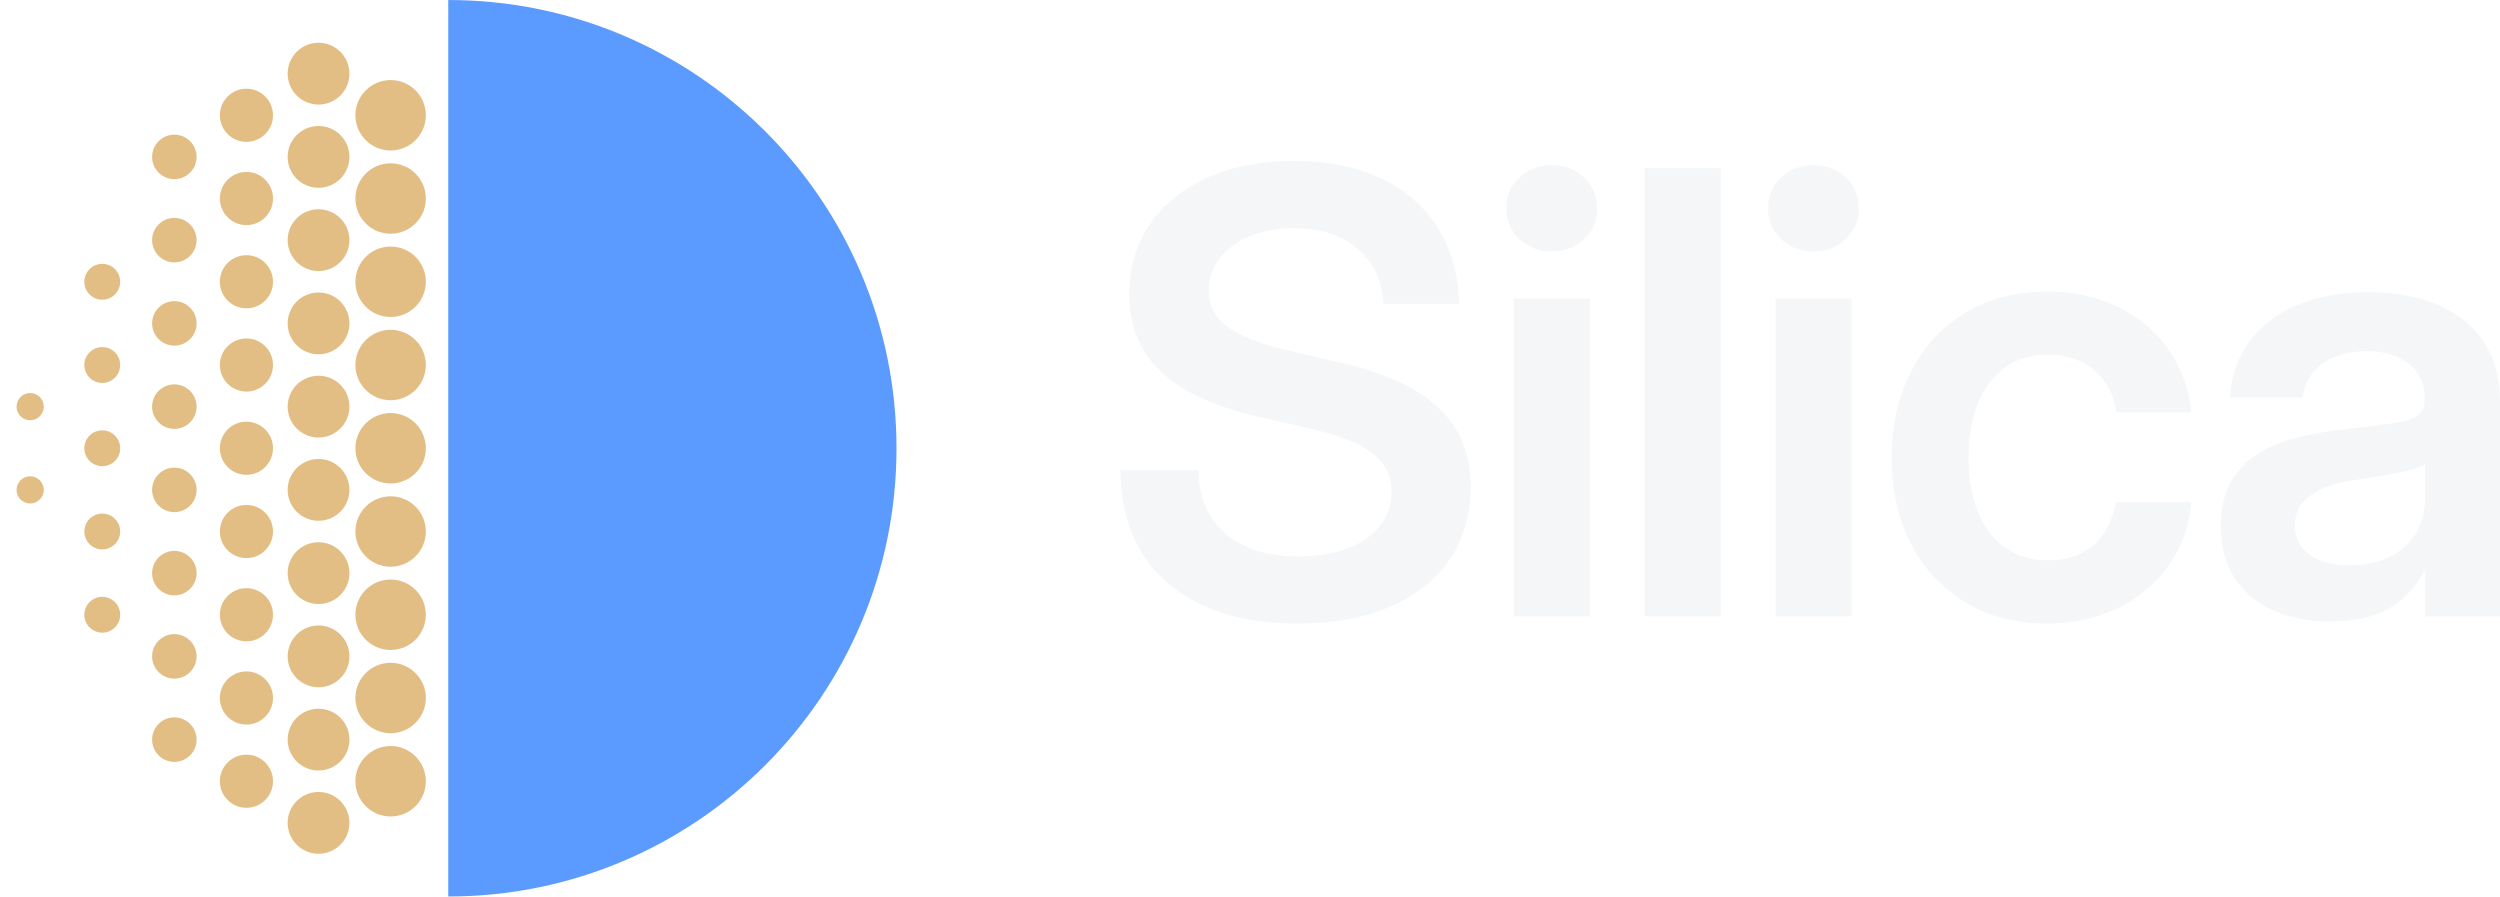
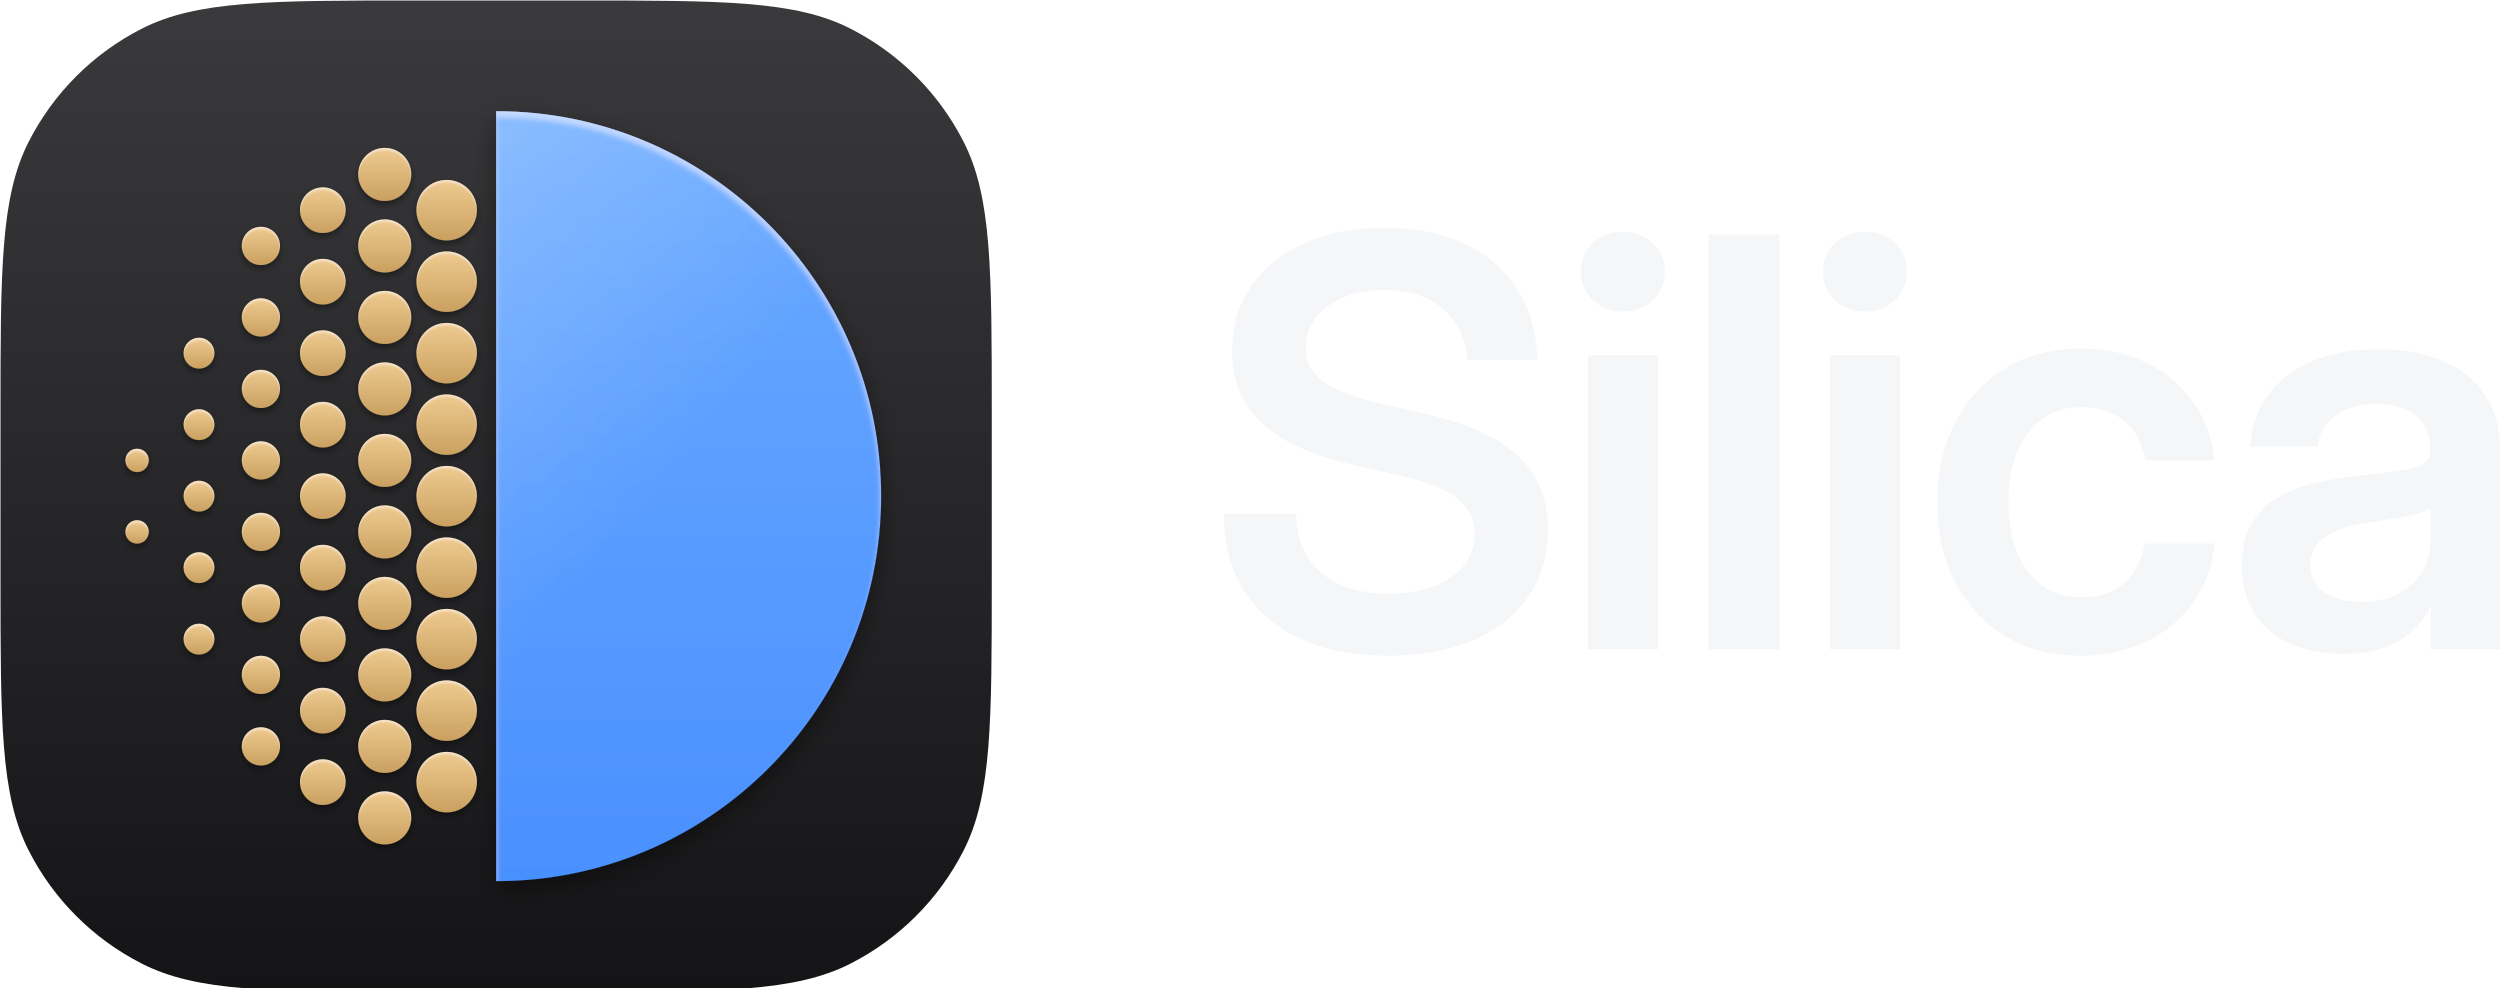
- <svg xmlns="http://www.w3.org/2000/svg" width="178.496" height="64" viewBox="0 0 178.496 64">
-   <g transform="translate(-4.571 -4.571) scale(1.143)">
-     <path fill="#5B9BFF" d="M32 4A28 28 0 0 1 32 60Z" />
-     <path fill="#E2BE84" d="M26.2 11.2A2.2 2.2 0 1 0 30.6 11.2A2.2 2.2 0 1 0 26.2 11.2ZM26.2 16.4A2.2 2.2 0 1 0 30.6 16.4A2.2 2.2 0 1 0 26.2 16.4ZM26.2 21.6A2.2 2.2 0 1 0 30.6 21.6A2.2 2.2 0 1 0 26.2 21.6ZM26.2 26.8A2.2 2.2 0 1 0 30.6 26.8A2.2 2.2 0 1 0 26.2 26.8ZM26.2 32A2.2 2.2 0 1 0 30.6 32A2.2 2.2 0 1 0 26.2 32ZM26.2 37.2A2.2 2.2 0 1 0 30.6 37.2A2.2 2.2 0 1 0 26.2 37.2ZM26.2 42.4A2.2 2.2 0 1 0 30.6 42.4A2.2 2.2 0 1 0 26.2 42.4ZM26.2 47.6A2.2 2.2 0 1 0 30.6 47.6A2.2 2.2 0 1 0 26.2 47.6ZM26.2 52.8A2.2 2.2 0 1 0 30.6 52.8A2.2 2.2 0 1 0 26.2 52.8ZM21.967 8.6A1.93 1.93 0 1 0 25.827 8.6A1.93 1.93 0 1 0 21.967 8.6ZM21.967 13.8A1.93 1.93 0 1 0 25.827 13.8A1.93 1.93 0 1 0 21.967 13.8ZM21.967 19A1.93 1.93 0 1 0 25.827 19A1.93 1.93 0 1 0 21.967 19ZM21.967 24.2A1.93 1.93 0 1 0 25.827 24.2A1.93 1.93 0 1 0 21.967 24.2ZM21.967 29.4A1.93 1.93 0 1 0 25.827 29.4A1.93 1.93 0 1 0 21.967 29.4ZM21.967 34.6A1.93 1.93 0 1 0 25.827 34.6A1.93 1.93 0 1 0 21.967 34.6ZM21.967 39.8A1.93 1.93 0 1 0 25.827 39.8A1.93 1.93 0 1 0 21.967 39.8ZM21.967 45A1.93 1.93 0 1 0 25.827 45A1.93 1.93 0 1 0 21.967 45ZM21.967 50.2A1.93 1.93 0 1 0 25.827 50.2A1.93 1.93 0 1 0 21.967 50.2ZM21.967 55.4A1.93 1.93 0 1 0 25.827 55.4A1.93 1.93 0 1 0 21.967 55.4ZM17.733 11.2A1.66 1.66 0 1 0 21.053 11.2A1.66 1.66 0 1 0 17.733 11.2ZM17.733 16.4A1.66 1.66 0 1 0 21.053 16.4A1.66 1.66 0 1 0 17.733 16.4ZM17.733 21.6A1.66 1.66 0 1 0 21.053 21.6A1.66 1.66 0 1 0 17.733 21.6ZM17.733 26.8A1.66 1.66 0 1 0 21.053 26.8A1.66 1.66 0 1 0 17.733 26.8ZM17.733 32A1.66 1.66 0 1 0 21.053 32A1.66 1.66 0 1 0 17.733 32ZM17.733 37.2A1.66 1.66 0 1 0 21.053 37.2A1.66 1.66 0 1 0 17.733 37.2ZM17.733 42.4A1.66 1.66 0 1 0 21.053 42.4A1.66 1.66 0 1 0 17.733 42.4ZM17.733 47.6A1.66 1.66 0 1 0 21.053 47.6A1.66 1.66 0 1 0 17.733 47.6ZM17.733 52.8A1.66 1.66 0 1 0 21.053 52.8A1.66 1.66 0 1 0 17.733 52.8ZM13.5 13.8A1.39 1.39 0 1 0 16.28 13.8A1.39 1.39 0 1 0 13.5 13.8ZM13.5 19A1.39 1.39 0 1 0 16.28 19A1.39 1.39 0 1 0 13.5 19ZM13.5 24.2A1.39 1.39 0 1 0 16.28 24.2A1.39 1.39 0 1 0 13.5 24.2ZM13.5 29.4A1.39 1.39 0 1 0 16.28 29.4A1.39 1.39 0 1 0 13.5 29.4ZM13.5 34.6A1.39 1.39 0 1 0 16.28 34.6A1.39 1.39 0 1 0 13.5 34.6ZM13.5 39.8A1.39 1.39 0 1 0 16.28 39.8A1.39 1.39 0 1 0 13.5 39.8ZM13.5 45A1.39 1.39 0 1 0 16.28 45A1.39 1.39 0 1 0 13.5 45ZM13.5 50.2A1.39 1.39 0 1 0 16.28 50.2A1.39 1.39 0 1 0 13.5 50.2ZM9.267 21.6A1.12 1.12 0 1 0 11.507 21.6A1.12 1.12 0 1 0 9.267 21.6ZM9.267 26.8A1.12 1.12 0 1 0 11.507 26.8A1.12 1.12 0 1 0 9.267 26.8ZM9.267 32A1.12 1.12 0 1 0 11.507 32A1.12 1.12 0 1 0 9.267 32ZM9.267 37.2A1.12 1.12 0 1 0 11.507 37.2A1.12 1.12 0 1 0 9.267 37.2ZM9.267 42.4A1.12 1.12 0 1 0 11.507 42.4A1.12 1.12 0 1 0 9.267 42.4ZM5.033 29.4A0.85 0.85 0 1 0 6.733 29.4A0.85 0.85 0 1 0 5.033 29.4ZM5.033 34.6A0.85 0.85 0 1 0 6.733 34.6A0.85 0.85 0 1 0 5.033 34.6Z" />
+ <svg xmlns="http://www.w3.org/2000/svg" width="162.096" height="64" viewBox="0 0 162.096 64">
+   <g transform="translate(-7.767 -7.767) scale(0.078)">
+     <defs>
+       <linearGradient id="idarkbg" x1="0" y1="0" x2="0" y2="1">
+         <stop offset="0" stop-color="#3A3A3C" />
+         <stop offset="1" stop-color="#141416" />
+       </linearGradient>
+     </defs>
+     <path fill="url(#idarkbg)" d="M444,100 L580,100 C700.411,100 760.617,100 806.608,123.434 C847.063,144.046 879.954,176.937 900.566,217.392 C924,263.383 924,323.589 924,444 L924,580 C924,700.411 924,760.617 900.566,806.608 C879.954,847.063 847.063,879.954 806.608,900.566 C760.617,924 700.411,924 580,924 L444,924 C323.589,924 263.383,924 217.392,900.566 C176.937,879.954 144.046,847.063 123.434,806.608 C100,760.617 100,700.411 100,580 L100,444 C100,323.589 100,263.383 123.434,217.392 C144.046,176.937 176.937,144.046 217.392,123.434 C263.383,100 323.589,100 444,100 Z" />
+     <defs>
+       <linearGradient id="idarkglass" x1="0" y1="0" x2="0" y2="1">
+         <stop offset="0" stop-color="#6AAAFF" />
+         <stop offset="1" stop-color="#4A90FF" />
+       </linearGradient>
+       <linearGradient id="idarksand" x1="0" y1="0" x2="0" y2="1">
+         <stop offset="0" stop-color="#EFCB90" />
+         <stop offset="1" stop-color="#C9A060" />
+       </linearGradient>
+       <linearGradient id="idarksheen" x1="0" y1="0" x2="0.6" y2="1">
+         <stop offset="0" stop-color="#FFFFFF" stop-opacity="0.22" />
+         <stop offset="0.55" stop-color="#FFFFFF" stop-opacity="0" />
+       </linearGradient>
+       <filter id="idarkgs" x="-20%" y="-20%" width="140%" height="150%">
+         <feOffset dy="0.7" in="SourceAlpha" result="o" />
+         <feGaussianBlur stdDeviation="0.875" in="o" result="b" />
+         <feColorMatrix in="b" type="matrix" values="0 0 0 0 0 0 0 0 0 0 0 0 0 0 0 0 0 0 0.4 0" result="sh" />
+         <feGaussianBlur stdDeviation="0.175" in="SourceAlpha" result="ib" />
+         <feOffset dy="0.438" in="ib" result="io" />
+         <feComposite in="io" in2="SourceAlpha" operator="arithmetic" k2="-1" k3="1" result="in" />
+         <feColorMatrix in="in" type="matrix" values="0 0 0 0 1 0 0 0 0 1 0 0 0 0 1 0 0 0 0.4 0" result="hl" />
+         <feMerge>
+           <feMergeNode in="sh" />
+           <feMergeNode in="SourceGraphic" />
+           <feMergeNode in="hl" />
+         </feMerge>
+       </filter>
+       <filter id="idarkss" x="-20%" y="-20%" width="140%" height="150%">
+         <feOffset dy="0.262" in="SourceAlpha" result="o" />
+         <feGaussianBlur stdDeviation="0.219" in="o" result="b" />
+         <feColorMatrix in="b" type="matrix" values="0 0 0 0 0 0 0 0 0 0 0 0 0 0 0 0 0 0 0.4 0" result="sh" />
+         <feGaussianBlur stdDeviation="0.087" in="SourceAlpha" result="ib" />
+         <feOffset dy="0.175" in="ib" result="io" />
+         <feComposite in="io" in2="SourceAlpha" operator="arithmetic" k2="-1" k3="1" result="in" />
+         <feColorMatrix in="in" type="matrix" values="0 0 0 0 1 0 0 0 0 1 0 0 0 0 1 0 0 0 0.4 0" result="hl" />
+         <feMerge>
+           <feMergeNode in="sh" />
+           <feMergeNode in="SourceGraphic" />
+           <feMergeNode in="hl" />
+         </feMerge>
+       </filter>
+     </defs>
+     <g transform="translate(146.286 146.286) scale(11.429)">
+       <g filter="url(#idarkgs)">
+         <path fill="url(#idarkglass)" d="M32 4A28 28 0 0 1 32 60Z" />
+         <path fill="url(#idarksheen)" d="M32 4A28 28 0 0 1 32 60Z" />
+       </g>
+       <g filter="url(#idarkss)">
+         <circle cx="28.4" cy="11.2" r="2.2" fill="url(#idarksand)" />
+         <circle cx="28.4" cy="16.4" r="2.2" fill="url(#idarksand)" />
+         <circle cx="28.4" cy="21.6" r="2.2" fill="url(#idarksand)" />
+         <circle cx="28.4" cy="26.8" r="2.2" fill="url(#idarksand)" />
+         <circle cx="28.4" cy="32" r="2.2" fill="url(#idarksand)" />
+         <circle cx="28.4" cy="37.2" r="2.2" fill="url(#idarksand)" />
+         <circle cx="28.4" cy="42.4" r="2.2" fill="url(#idarksand)" />
+         <circle cx="28.4" cy="47.6" r="2.2" fill="url(#idarksand)" />
+         <circle cx="28.4" cy="52.8" r="2.2" fill="url(#idarksand)" />
+         <circle cx="23.897" cy="8.6" r="1.93" fill="url(#idarksand)" />
+         <circle cx="23.897" cy="13.8" r="1.93" fill="url(#idarksand)" />
+         <circle cx="23.897" cy="19" r="1.93" fill="url(#idarksand)" />
+         <circle cx="23.897" cy="24.2" r="1.93" fill="url(#idarksand)" />
+         <circle cx="23.897" cy="29.4" r="1.93" fill="url(#idarksand)" />
+         <circle cx="23.897" cy="34.6" r="1.93" fill="url(#idarksand)" />
+         <circle cx="23.897" cy="39.8" r="1.93" fill="url(#idarksand)" />
+         <circle cx="23.897" cy="45" r="1.93" fill="url(#idarksand)" />
+         <circle cx="23.897" cy="50.2" r="1.93" fill="url(#idarksand)" />
+         <circle cx="23.897" cy="55.4" r="1.93" fill="url(#idarksand)" />
+         <circle cx="19.393" cy="11.2" r="1.66" fill="url(#idarksand)" />
+         <circle cx="19.393" cy="16.4" r="1.66" fill="url(#idarksand)" />
+         <circle cx="19.393" cy="21.6" r="1.66" fill="url(#idarksand)" />
+         <circle cx="19.393" cy="26.8" r="1.66" fill="url(#idarksand)" />
+         <circle cx="19.393" cy="32" r="1.66" fill="url(#idarksand)" />
+         <circle cx="19.393" cy="37.2" r="1.66" fill="url(#idarksand)" />
+         <circle cx="19.393" cy="42.4" r="1.66" fill="url(#idarksand)" />
+         <circle cx="19.393" cy="47.6" r="1.66" fill="url(#idarksand)" />
+         <circle cx="19.393" cy="52.8" r="1.66" fill="url(#idarksand)" />
+         <circle cx="14.89" cy="13.8" r="1.39" fill="url(#idarksand)" />
+         <circle cx="14.89" cy="19" r="1.39" fill="url(#idarksand)" />
+         <circle cx="14.89" cy="24.2" r="1.39" fill="url(#idarksand)" />
+         <circle cx="14.89" cy="29.4" r="1.39" fill="url(#idarksand)" />
+         <circle cx="14.89" cy="34.6" r="1.39" fill="url(#idarksand)" />
+         <circle cx="14.89" cy="39.8" r="1.39" fill="url(#idarksand)" />
+         <circle cx="14.89" cy="45" r="1.39" fill="url(#idarksand)" />
+         <circle cx="14.89" cy="50.2" r="1.39" fill="url(#idarksand)" />
+         <circle cx="10.387" cy="21.6" r="1.12" fill="url(#idarksand)" />
+         <circle cx="10.387" cy="26.8" r="1.12" fill="url(#idarksand)" />
+         <circle cx="10.387" cy="32" r="1.12" fill="url(#idarksand)" />
+         <circle cx="10.387" cy="37.2" r="1.12" fill="url(#idarksand)" />
+         <circle cx="10.387" cy="42.4" r="1.12" fill="url(#idarksand)" />
+         <circle cx="5.883" cy="29.4" r="0.85" fill="url(#idarksand)" />
+         <circle cx="5.883" cy="34.6" r="0.85" fill="url(#idarksand)" />
+       </g>
+     </g>
  </g>
-   <path fill="#F5F6F8" d="M92.672 44.521Q88.715 44.521 85.878 43.212Q83.04 41.902 81.52 39.448Q79.999 36.995 79.999 33.573H85.567Q85.59 35.494 86.445 36.878Q87.3 38.262 88.898 38.996Q90.495 39.731 92.711 39.731Q94.719 39.731 96.204 39.163Q97.69 38.596 98.521 37.557Q99.352 36.518 99.352 35.117Q99.352 33.986 98.752 33.145Q98.153 32.304 96.849 31.675Q95.545 31.046 93.411 30.565L89.971 29.785Q85.167 28.699 82.898 26.548Q80.628 24.398 80.628 21.025Q80.628 18.155 82.096 16.015Q83.564 13.875 86.218 12.682Q88.872 11.49 92.401 11.49Q95.97 11.49 98.58 12.723Q101.19 13.955 102.641 16.243Q104.093 18.531 104.187 21.702H98.787Q98.623 19.175 96.906 17.734Q95.189 16.294 92.381 16.294Q90.613 16.294 89.241 16.861Q87.869 17.429 87.088 18.432Q86.306 19.436 86.306 20.747Q86.306 21.823 86.896 22.607Q87.487 23.391 88.77 23.988Q90.053 24.585 92.132 25.064L95.383 25.811Q97.871 26.368 99.686 27.176Q101.501 27.985 102.678 29.082Q103.856 30.179 104.43 31.593Q105.004 33.007 105.004 34.767Q105.004 37.746 103.5 39.94Q101.996 42.133 99.228 43.327Q96.46 44.521 92.672 44.521ZM108.084 44.005V21.326H113.513V44.005H108.084ZM110.79 17.953Q109.404 17.953 108.477 17.066Q107.549 16.178 107.549 14.869Q107.549 13.558 108.477 12.677Q109.404 11.796 110.78 11.796Q112.175 11.796 113.103 12.676Q114.032 13.556 114.032 14.879Q114.032 16.184 113.102 17.069Q112.172 17.953 110.79 17.953ZM122.856 12.005V44.005H117.427V12.005H122.856ZM126.77 44.005V21.326H132.199V44.005H126.77ZM129.477 17.953Q128.09 17.953 127.163 17.066Q126.235 16.178 126.235 14.869Q126.235 13.558 127.163 12.677Q128.09 11.796 129.467 11.796Q130.861 11.796 131.789 12.676Q132.718 13.556 132.718 14.879Q132.718 16.184 131.788 17.069Q130.858 17.953 129.477 17.953ZM146.157 44.521Q142.844 44.521 140.343 43.018Q137.842 41.516 136.452 38.849Q135.061 36.182 135.061 32.693Q135.061 29.191 136.452 26.51Q137.842 23.829 140.343 22.32Q142.844 20.811 146.157 20.811Q148.291 20.811 150.096 21.448Q151.902 22.085 153.258 23.241Q154.615 24.396 155.441 25.971Q156.266 27.545 156.449 29.441H151.131Q150.984 28.524 150.593 27.772Q150.202 27.019 149.577 26.473Q148.952 25.926 148.114 25.625Q147.277 25.324 146.219 25.324Q144.448 25.324 143.176 26.229Q141.903 27.133 141.226 28.788Q140.549 30.443 140.549 32.693Q140.549 34.923 141.226 36.567Q141.903 38.212 143.173 39.11Q144.442 40.007 146.219 40.007Q147.277 40.007 148.101 39.716Q148.924 39.425 149.522 38.879Q150.119 38.332 150.51 37.565Q150.902 36.798 151.09 35.86H156.449Q156.297 37.728 155.483 39.306Q154.669 40.884 153.302 42.055Q151.934 43.225 150.117 43.873Q148.3 44.521 146.157 44.521ZM166.411 44.372Q164.148 44.372 162.381 43.614Q160.614 42.857 159.592 41.341Q158.57 39.824 158.57 37.569Q158.57 35.63 159.297 34.371Q160.025 33.112 161.272 32.36Q162.519 31.608 164.129 31.216Q165.739 30.824 167.482 30.64Q169.589 30.401 170.823 30.224Q172.057 30.047 172.587 29.687Q173.117 29.328 173.117 28.554V28.386Q173.117 27.411 172.623 26.668Q172.129 25.925 171.203 25.501Q170.276 25.077 168.973 25.077Q167.668 25.077 166.671 25.499Q165.674 25.92 165.09 26.664Q164.506 27.407 164.42 28.376H159.212Q159.351 26.115 160.57 24.431Q161.79 22.748 163.958 21.807Q166.126 20.866 169.097 20.866Q171.304 20.866 173.051 21.399Q174.798 21.932 176.011 22.935Q177.223 23.939 177.856 25.356Q178.488 26.773 178.488 28.541V44.005H173.163V40.799H173.077Q172.546 41.809 171.689 42.62Q170.833 43.432 169.545 43.902Q168.256 44.372 166.411 44.372ZM167.746 40.358Q169.508 40.358 170.715 39.715Q171.921 39.072 172.535 38Q173.148 36.928 173.148 35.616V33.152Q172.895 33.314 172.403 33.463Q171.911 33.612 171.235 33.749Q170.559 33.887 169.769 34.018Q168.98 34.149 168.145 34.27Q166.989 34.435 166.012 34.811Q165.035 35.187 164.444 35.837Q163.853 36.488 163.853 37.521Q163.853 38.403 164.333 39.042Q164.813 39.681 165.688 40.019Q166.562 40.358 167.746 40.358Z" />
+   <path fill="#F5F6F8" d="M90.004 42.517Q86.681 42.517 84.297 41.418Q81.914 40.318 80.637 38.257Q79.359 36.195 79.359 33.321H84.036Q84.055 34.935 84.774 36.097Q85.492 37.26 86.834 37.877Q88.176 38.494 90.037 38.494Q91.724 38.494 92.972 38.017Q94.219 37.541 94.918 36.668Q95.616 35.795 95.616 34.618Q95.616 33.668 95.112 32.962Q94.608 32.255 93.513 31.727Q92.418 31.199 90.625 30.795L87.736 30.14Q83.7 29.227 81.794 27.421Q79.888 25.614 79.888 22.781Q79.888 20.37 81.121 18.572Q82.354 16.775 84.583 15.773Q86.812 14.772 89.777 14.772Q92.775 14.772 94.967 15.807Q97.159 16.843 98.379 18.764Q99.598 20.686 99.677 23.35H95.141Q95.003 21.227 93.561 20.017Q92.119 18.807 89.76 18.807Q88.275 18.807 87.122 19.283Q85.97 19.76 85.314 20.603Q84.657 21.446 84.657 22.548Q84.657 23.451 85.153 24.11Q85.649 24.769 86.727 25.27Q87.804 25.771 89.551 26.174L92.282 26.802Q94.372 27.269 95.896 27.948Q97.42 28.627 98.41 29.549Q99.399 30.47 99.881 31.658Q100.363 32.846 100.363 34.324Q100.363 36.827 99.1 38.669Q97.837 40.512 95.512 41.515Q93.187 42.517 90.004 42.517ZM102.95 42.085V23.034H107.511V42.085H102.95ZM105.224 20.201Q104.059 20.201 103.28 19.455Q102.501 18.709 102.501 17.61Q102.501 16.508 103.28 15.768Q104.059 15.028 105.216 15.028Q106.387 15.028 107.167 15.768Q107.947 16.507 107.947 17.618Q107.947 18.714 107.166 19.458Q106.384 20.201 105.224 20.201ZM115.359 15.205V42.085H110.798V15.205H115.359ZM118.647 42.085V23.034H123.207V42.085H118.647ZM120.92 20.201Q119.756 20.201 118.977 19.455Q118.198 18.709 118.198 17.61Q118.198 16.508 118.977 15.768Q119.756 15.028 120.912 15.028Q122.083 15.028 122.863 15.768Q123.643 16.507 123.643 17.618Q123.643 18.714 122.862 19.458Q122.081 20.201 120.92 20.201ZM134.932 42.517Q132.149 42.517 130.048 41.255Q127.947 39.993 126.78 37.753Q125.612 35.513 125.612 32.582Q125.612 29.64 126.78 27.389Q127.947 25.137 130.048 23.869Q132.149 22.601 134.932 22.601Q136.724 22.601 138.241 23.136Q139.757 23.671 140.897 24.642Q142.037 25.613 142.73 26.935Q143.424 28.258 143.577 29.85H139.11Q138.987 29.08 138.658 28.448Q138.329 27.816 137.804 27.357Q137.279 26.898 136.576 26.645Q135.873 26.392 134.984 26.392Q133.497 26.392 132.428 27.152Q131.359 27.912 130.79 29.302Q130.221 30.692 130.221 32.582Q130.221 34.455 130.79 35.836Q131.359 37.218 132.425 37.972Q133.492 38.726 134.984 38.726Q135.873 38.726 136.565 38.482Q137.256 38.237 137.758 37.778Q138.26 37.319 138.589 36.675Q138.917 36.03 139.075 35.242H143.577Q143.45 36.812 142.766 38.137Q142.082 39.463 140.934 40.446Q139.785 41.429 138.259 41.973Q136.732 42.517 134.932 42.517ZM151.945 42.393Q150.045 42.393 148.56 41.756Q147.076 41.12 146.217 39.846Q145.359 38.572 145.359 36.678Q145.359 35.05 145.97 33.992Q146.581 32.934 147.628 32.303Q148.676 31.671 150.028 31.342Q151.38 31.012 152.845 30.858Q154.615 30.657 155.651 30.508Q156.688 30.359 157.133 30.057Q157.578 29.756 157.578 29.106V28.964Q157.578 28.145 157.163 27.521Q156.748 26.897 155.97 26.541Q155.192 26.185 154.097 26.185Q153.001 26.185 152.164 26.539Q151.326 26.893 150.835 27.518Q150.345 28.142 150.273 28.956H145.898Q146.014 27.056 147.039 25.642Q148.064 24.228 149.885 23.438Q151.706 22.647 154.201 22.647Q156.056 22.647 157.523 23.095Q158.99 23.543 160.009 24.386Q161.028 25.228 161.559 26.419Q162.09 27.609 162.09 29.094V42.085H157.617V39.391H157.545Q157.098 40.239 156.379 40.921Q155.66 41.602 154.577 41.998Q153.495 42.393 151.945 42.393ZM153.067 39.021Q154.547 39.021 155.56 38.48Q156.574 37.94 157.089 37.04Q157.604 36.139 157.604 35.037V32.968Q157.391 33.104 156.978 33.229Q156.565 33.354 155.997 33.47Q155.429 33.585 154.766 33.695Q154.103 33.805 153.402 33.907Q152.431 34.045 151.61 34.361Q150.789 34.677 150.293 35.223Q149.796 35.77 149.796 36.638Q149.796 37.379 150.2 37.915Q150.603 38.452 151.338 38.736Q152.072 39.021 153.067 39.021Z" />
</svg>
